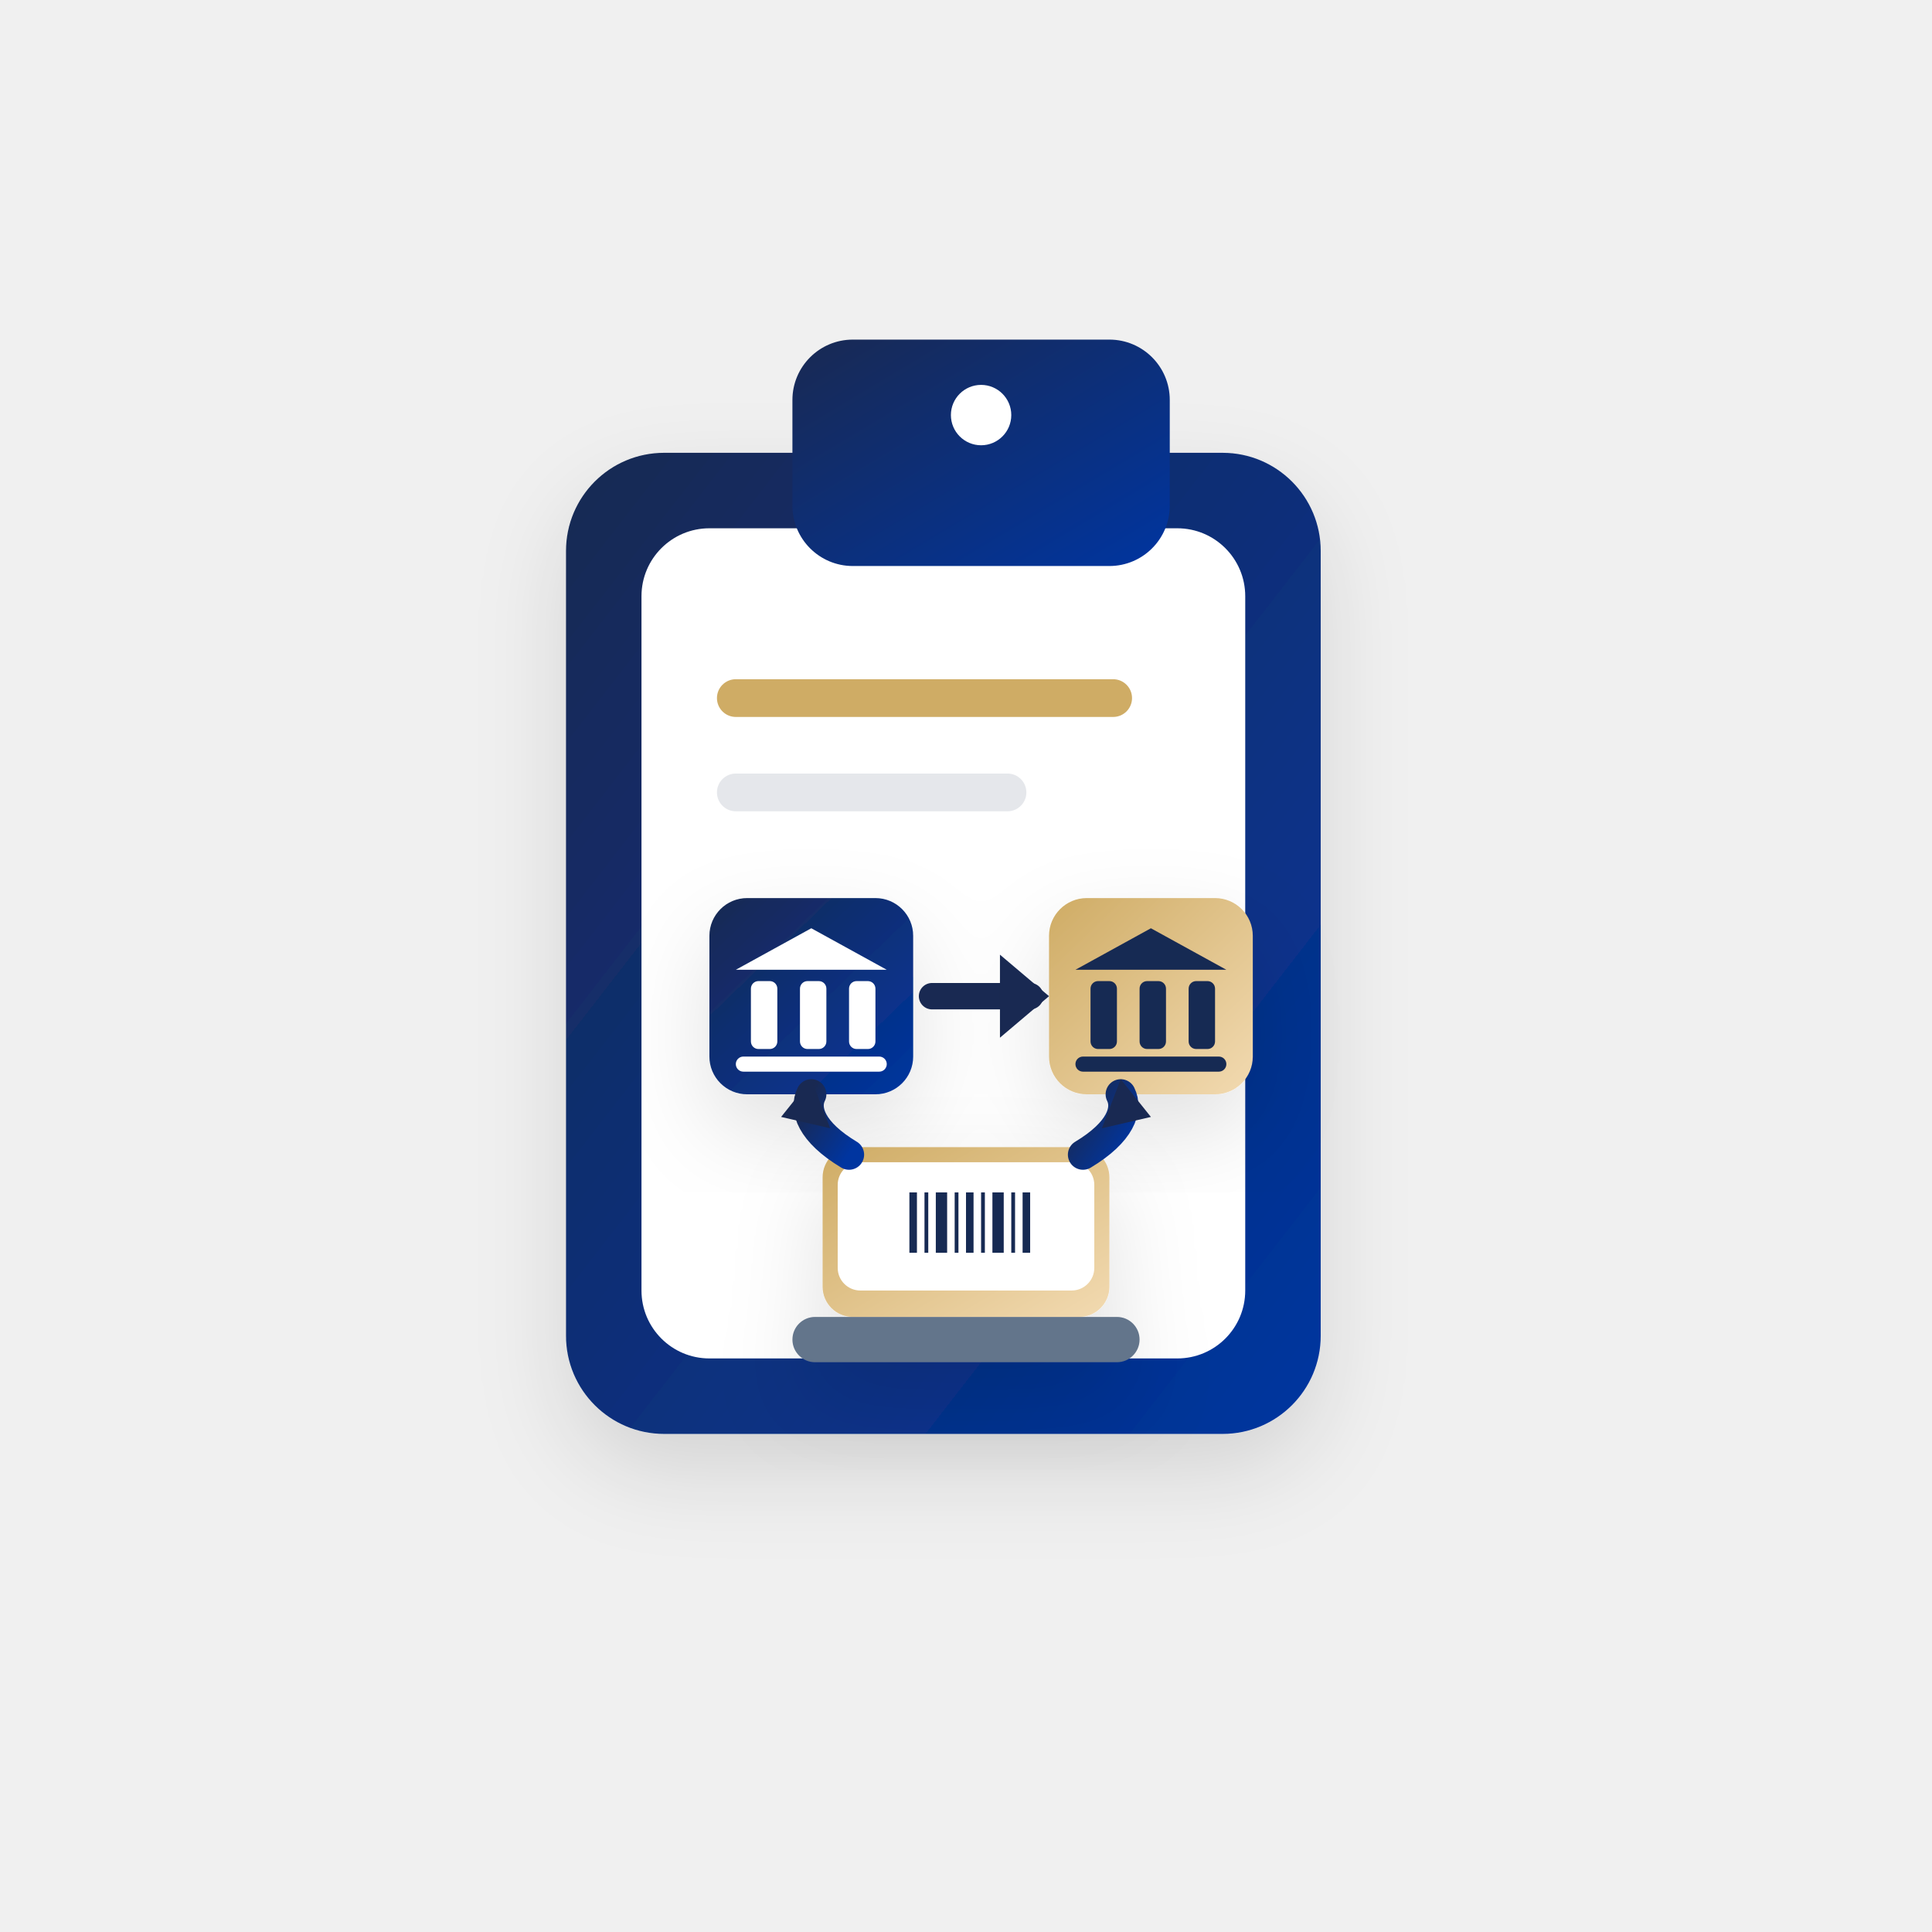
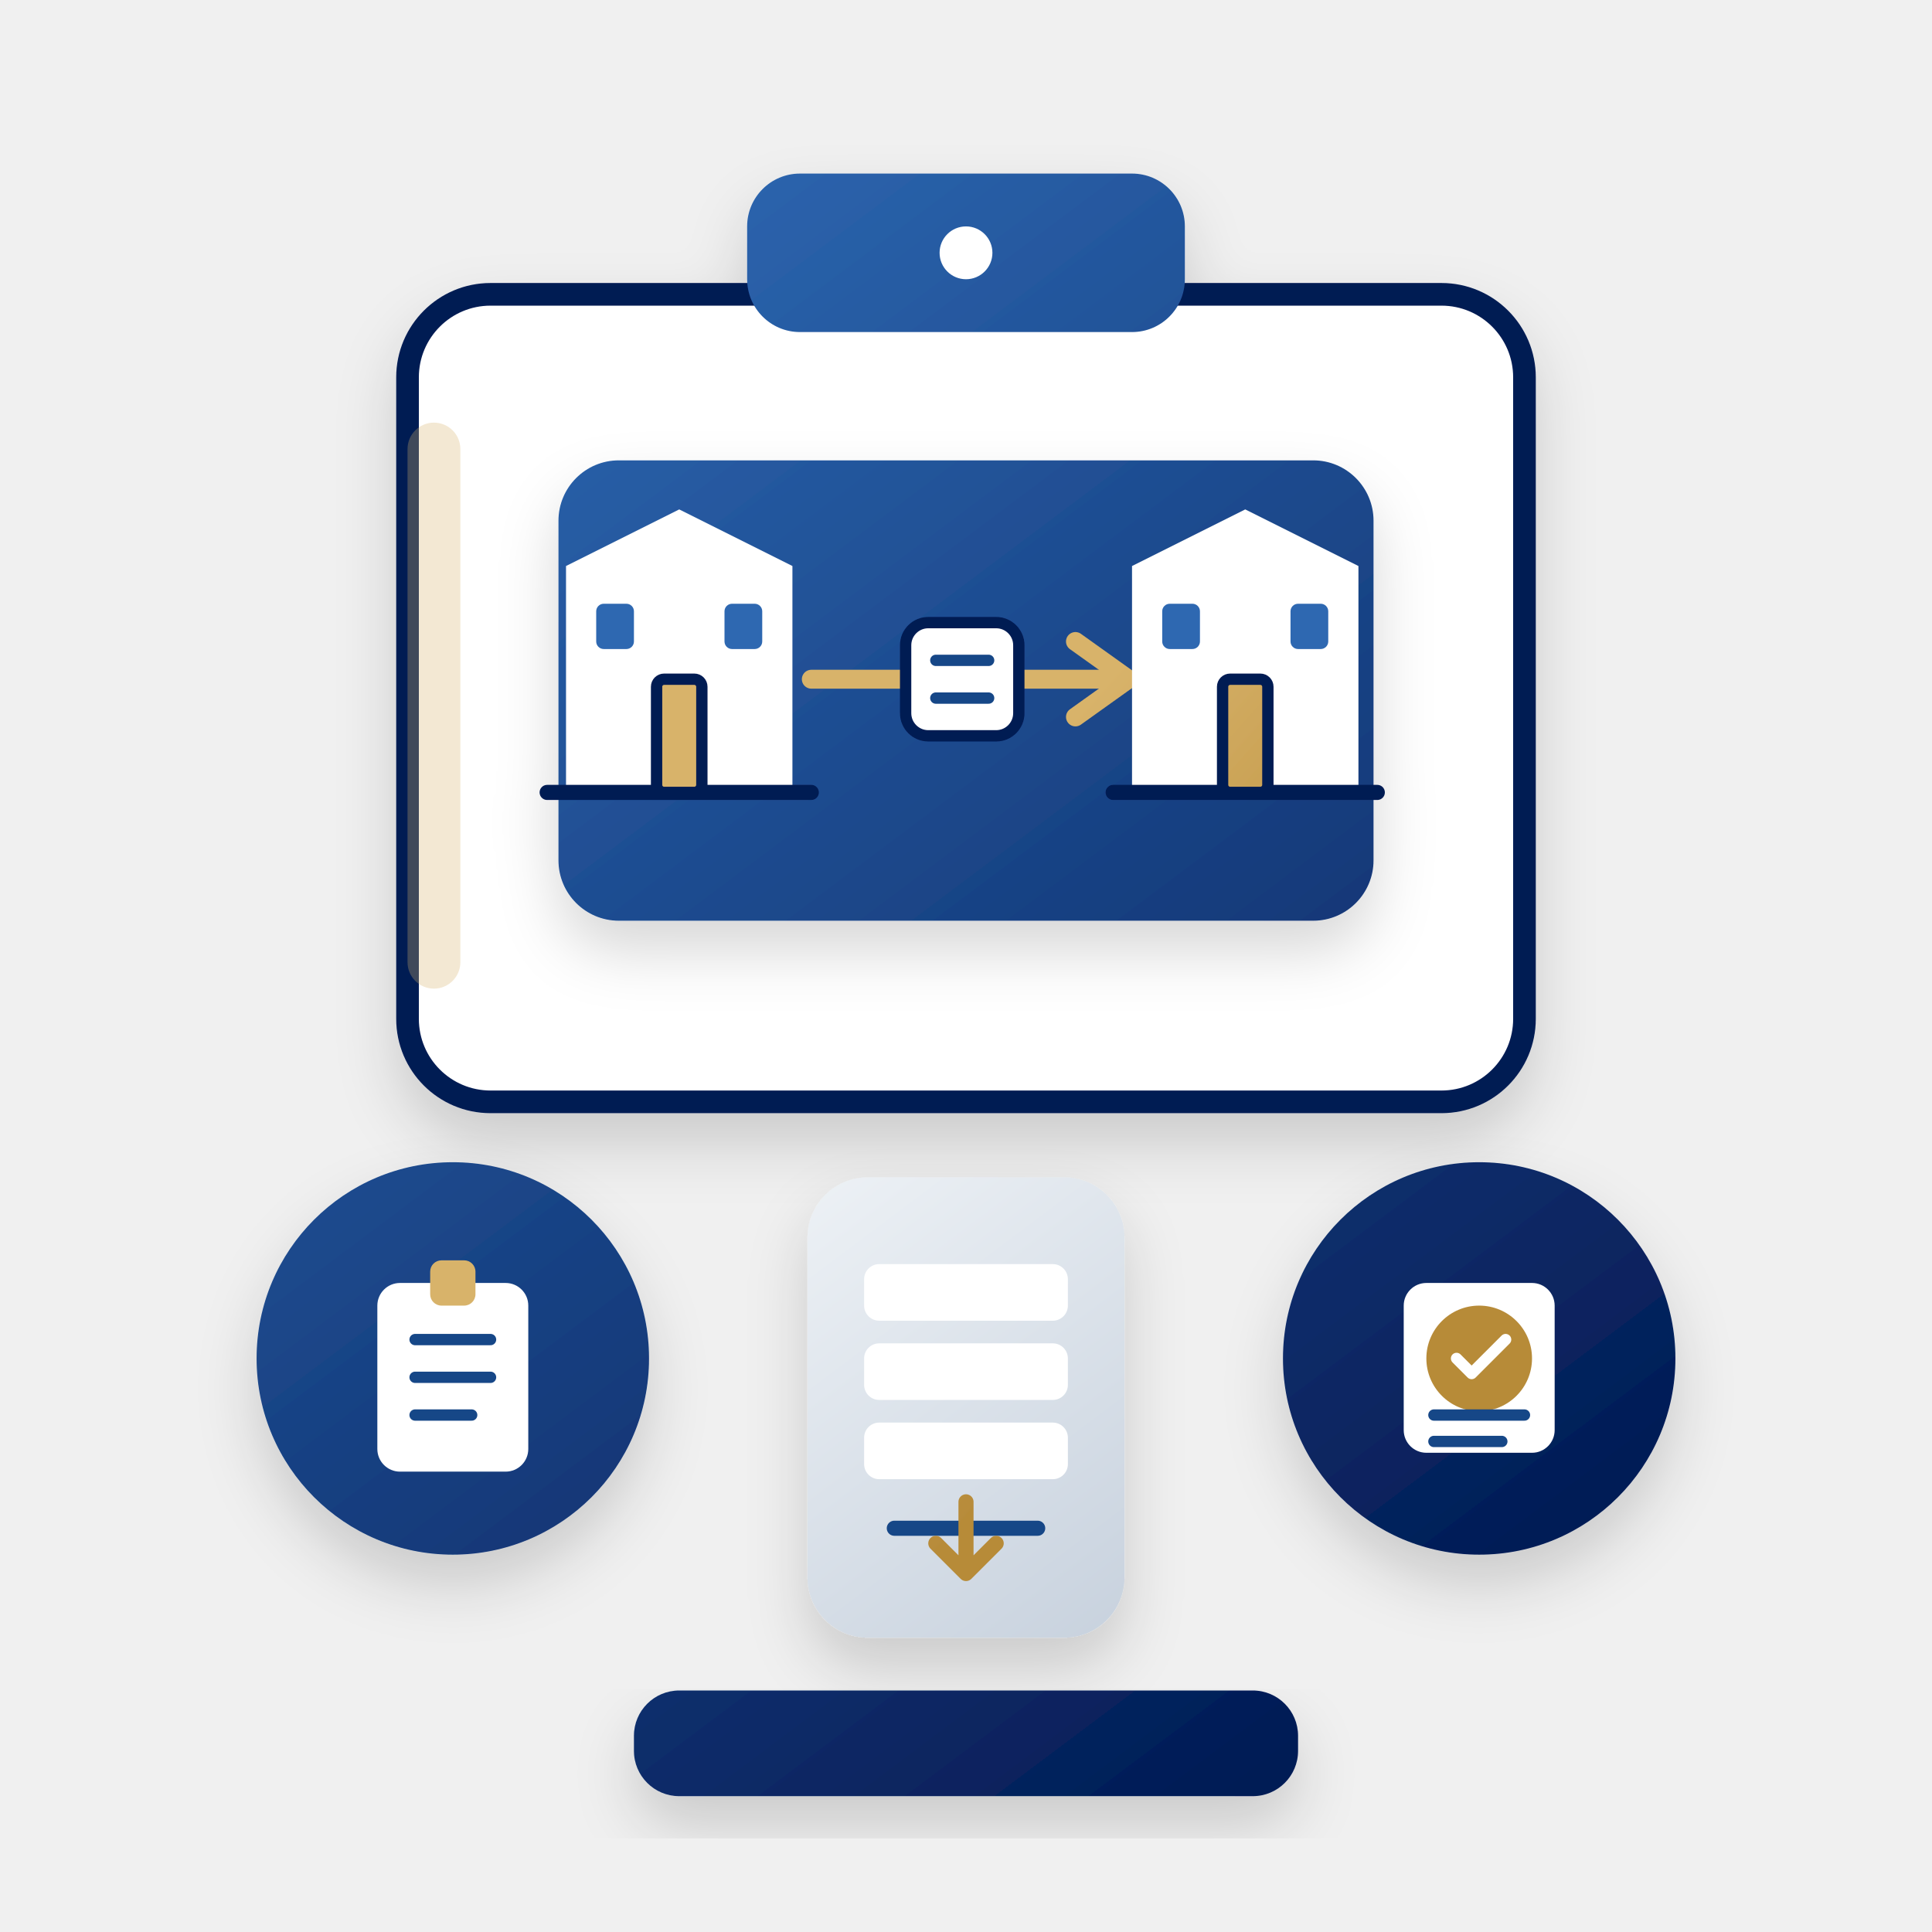
<svg xmlns="http://www.w3.org/2000/svg" width="512" height="512" viewBox="0 0 512 512" fill="none">
  <defs>
-     <linearGradient id="blueMain" x1="0" y1="0" x2="1" y2="1">
-       <stop offset="0%" stop-color="#192952" />
-       <stop offset="100%" stop-color="#0035A0" />
+     <linearGradient id="blue" x1="120" y1="80" x2="390" y2="440" gradientUnits="userSpaceOnUse">
+       <stop stop-color="#2D67B1" />
+       <stop offset="1" stop-color="#021A53" />
    </linearGradient>
-     <linearGradient id="goldAccent" x1="0" y1="0" x2="1" y2="1">
-       <stop offset="0%" stop-color="#CFAC65" />
-       <stop offset="100%" stop-color="#F2DAB1" />
+     <linearGradient id="gold" x1="320" y1="150" x2="410" y2="230" gradientUnits="userSpaceOnUse">
+       <stop stop-color="#D8B36A" />
+       <stop offset="1" stop-color="#B78B39" />
    </linearGradient>
-     <filter id="shadow" x="-50%" y="-50%" width="200%" height="200%">
-       <feDropShadow dx="0" dy="10" stdDeviation="12" flood-opacity="0.12" />
+     <linearGradient id="gray" x1="210" y1="310" x2="300" y2="430" gradientUnits="userSpaceOnUse">
+       <stop stop-color="#EEF2F6" />
+       <stop offset="1" stop-color="#C8D2DE" />
+     </linearGradient>
+     <filter id="shadow" x="-30%" y="-30%" width="160%" height="170%">
+       <feDropShadow dx="0" dy="8" stdDeviation="8" flood-opacity=".16" />
    </filter>
  </defs>
  <g filter="url(#shadow)">
-     <rect x="150" y="120" width="200" height="260" rx="26" fill="url(#blueMain)" />
-     <rect x="170" y="140" width="160" height="220" rx="18" fill="white" />
+     <rect x="108" y="78" width="296" height="214" rx="22" fill="white" stroke="#021A53" stroke-width="6" />
+     <rect x="198" y="46" width="116" height="42" rx="14" fill="url(#blue)" />
+     <circle cx="256" cy="67" r="7" fill="white" />
  </g>
-   <rect x="210" y="90" width="100" height="60" rx="16" fill="url(#blueMain)" />
-   <circle cx="260" cy="110" r="8" fill="white" />
-   <rect x="190" y="180" width="110" height="10" rx="5" fill="#CFAC65" />
-   <rect x="190" y="205" width="82" height="10" rx="5" fill="#E5E7EB" />
+   <rect x="108" y="112" width="14" height="150" rx="7" fill="url(#gold)" opacity=".30" />
  <g filter="url(#shadow)">
-     <rect x="188" y="238" width="54" height="52" rx="10" fill="url(#blueMain)" />
-     <path d="M215 246L195 257H235L215 246Z" fill="white" />
-     <rect x="199" y="260" width="7" height="18" rx="2" fill="white" />
-     <rect x="212" y="260" width="7" height="18" rx="2" fill="white" />
-     <rect x="225" y="260" width="7" height="18" rx="2" fill="white" />
-     <rect x="195" y="280" width="40" height="4" rx="2" fill="white" />
-     <rect x="278" y="238" width="54" height="52" rx="10" fill="url(#goldAccent)" />
-     <path d="M305 246L285 257H325L305 246Z" fill="#192952" />
-     <rect x="289" y="260" width="7" height="18" rx="2" fill="#192952" />
-     <rect x="302" y="260" width="7" height="18" rx="2" fill="#192952" />
-     <rect x="315" y="260" width="7" height="18" rx="2" fill="#192952" />
-     <rect x="285" y="280" width="40" height="4" rx="2" fill="#192952" />
-   </g>
-   <g>
-     <path d="M247 264H273" stroke="#192952" stroke-width="7" stroke-linecap="round" />
-     <path d="M265 253L278 264L265 275" fill="#192952" />
+     <rect x="148" y="122" width="216" height="122" rx="16" fill="url(#blue)" />
+     <path d="M150 210 L150 150 L180 135 L210 150 L210 210 Z" fill="white" />
+     <path d="M145 210 H215" stroke="#021A53" stroke-width="4" stroke-linecap="round" />
+     <rect x="174" y="180" width="12" height="30" rx="2" fill="url(#gold)" stroke="#021A53" stroke-width="3" />
+     <rect x="158" y="160" width="10" height="12" rx="2" fill="#2D67B1" />
+     <rect x="192" y="160" width="10" height="12" rx="2" fill="#2D67B1" />
+     <path d="M215 180 H295" stroke="url(#gold)" stroke-width="5" stroke-linecap="round" />
+     <path d="M285 170 L299 180 L285 190" stroke="url(#gold)" stroke-width="5" stroke-linecap="round" stroke-linejoin="round" />
+     <rect x="240" y="165" width="30" height="30" rx="6" fill="white" stroke="#021A53" stroke-width="3" />
+     <path d="M248 175 H262 M248 185 H262" stroke="#164687" stroke-width="3" stroke-linecap="round" />
+     <path d="M300 210 L300 150 L330 135 L360 150 L360 210 Z" fill="white" />
+     <path d="M295 210 H365" stroke="#021A53" stroke-width="4" stroke-linecap="round" />
+     <rect x="324" y="180" width="12" height="30" rx="2" fill="url(#gold)" stroke="#021A53" stroke-width="3" />
+     <rect x="308" y="160" width="10" height="12" rx="2" fill="#2D67B1" />
+     <rect x="342" y="160" width="10" height="12" rx="2" fill="#2D67B1" />
  </g>
  <g filter="url(#shadow)">
-     <rect x="218" y="304" width="76" height="45" rx="8" fill="url(#goldAccent)" />
-     <rect x="222" y="308" width="68" height="34" rx="6" fill="white" />
-     <g transform="translate(241,316)" fill="#192952">
-       <rect x="0" y="0" width="2" height="16" />
-       <rect x="4" y="0" width="1" height="16" />
-       <rect x="7" y="0" width="3" height="16" />
-       <rect x="12" y="0" width="1" height="16" />
-       <rect x="15" y="0" width="2" height="16" />
-       <rect x="19" y="0" width="1" height="16" />
-       <rect x="22" y="0" width="3" height="16" />
-       <rect x="27" y="0" width="1" height="16" />
-       <rect x="30" y="0" width="2" height="16" />
-     </g>
-     <rect x="210" y="349" width="92" height="12" rx="6" fill="#64748B" />
+     <circle cx="120" cy="360" r="52" fill="url(#blue)" />
+     <rect x="100" y="340" width="40" height="50" rx="6" fill="white" />
+     <rect x="114" y="334" width="12" height="12" rx="3" fill="url(#gold)" />
+     <path d="M110 355 H130 M110 365 H130 M110 375 H125" stroke="#164687" stroke-width="3" stroke-linecap="round" />
  </g>
-   <g stroke="url(#blueMain)" stroke-width="8" stroke-linecap="round" stroke-linejoin="round">
-     <path d="M225 306C215 300 213 294 215 290" />
-     <path d="M287 306C297 300 299 294 297 290" />
+   <g filter="url(#shadow)">
+     <rect x="214" y="312" width="84" height="122" rx="16" fill="url(#gray)" />
+     <rect x="229" y="335" width="54" height="15" rx="4" fill="white" />
+     <rect x="229" y="356" width="54" height="15" rx="4" fill="white" />
+     <rect x="229" y="377" width="54" height="15" rx="4" fill="white" />
+     <path d="M237 405 H275" stroke="#164687" stroke-width="4" stroke-linecap="round" />
+     <path d="M256 398 V417 M248 409 L256 417 L264 409" stroke="url(#gold)" stroke-width="4" stroke-linecap="round" stroke-linejoin="round" />
  </g>
-   <path d="M207 296L215 286L220 299" fill="#192952" />
-   <path d="M305 296L297 286L292 299" fill="#192952" />
+   <g filter="url(#shadow)">
+     <circle cx="392" cy="360" r="52" fill="url(#blue)" />
+     <rect x="372" y="340" width="40" height="45" rx="6" fill="white" />
+     <circle cx="392" cy="360" r="14" fill="url(#gold)" />
+     <path d="M386 360 L390 364 L399 355" stroke="white" stroke-width="3" stroke-linecap="round" stroke-linejoin="round" />
+     <path d="M380 375 H404" stroke="#164687" stroke-width="3" stroke-linecap="round" />
+     <path d="M380 382 H398" stroke="#164687" stroke-width="3" stroke-linecap="round" />
+   </g>
+   <g filter="url(#shadow)">
+     <rect x="168" y="448" width="176" height="28" rx="12" fill="url(#blue)" />
+   </g>
</svg>
